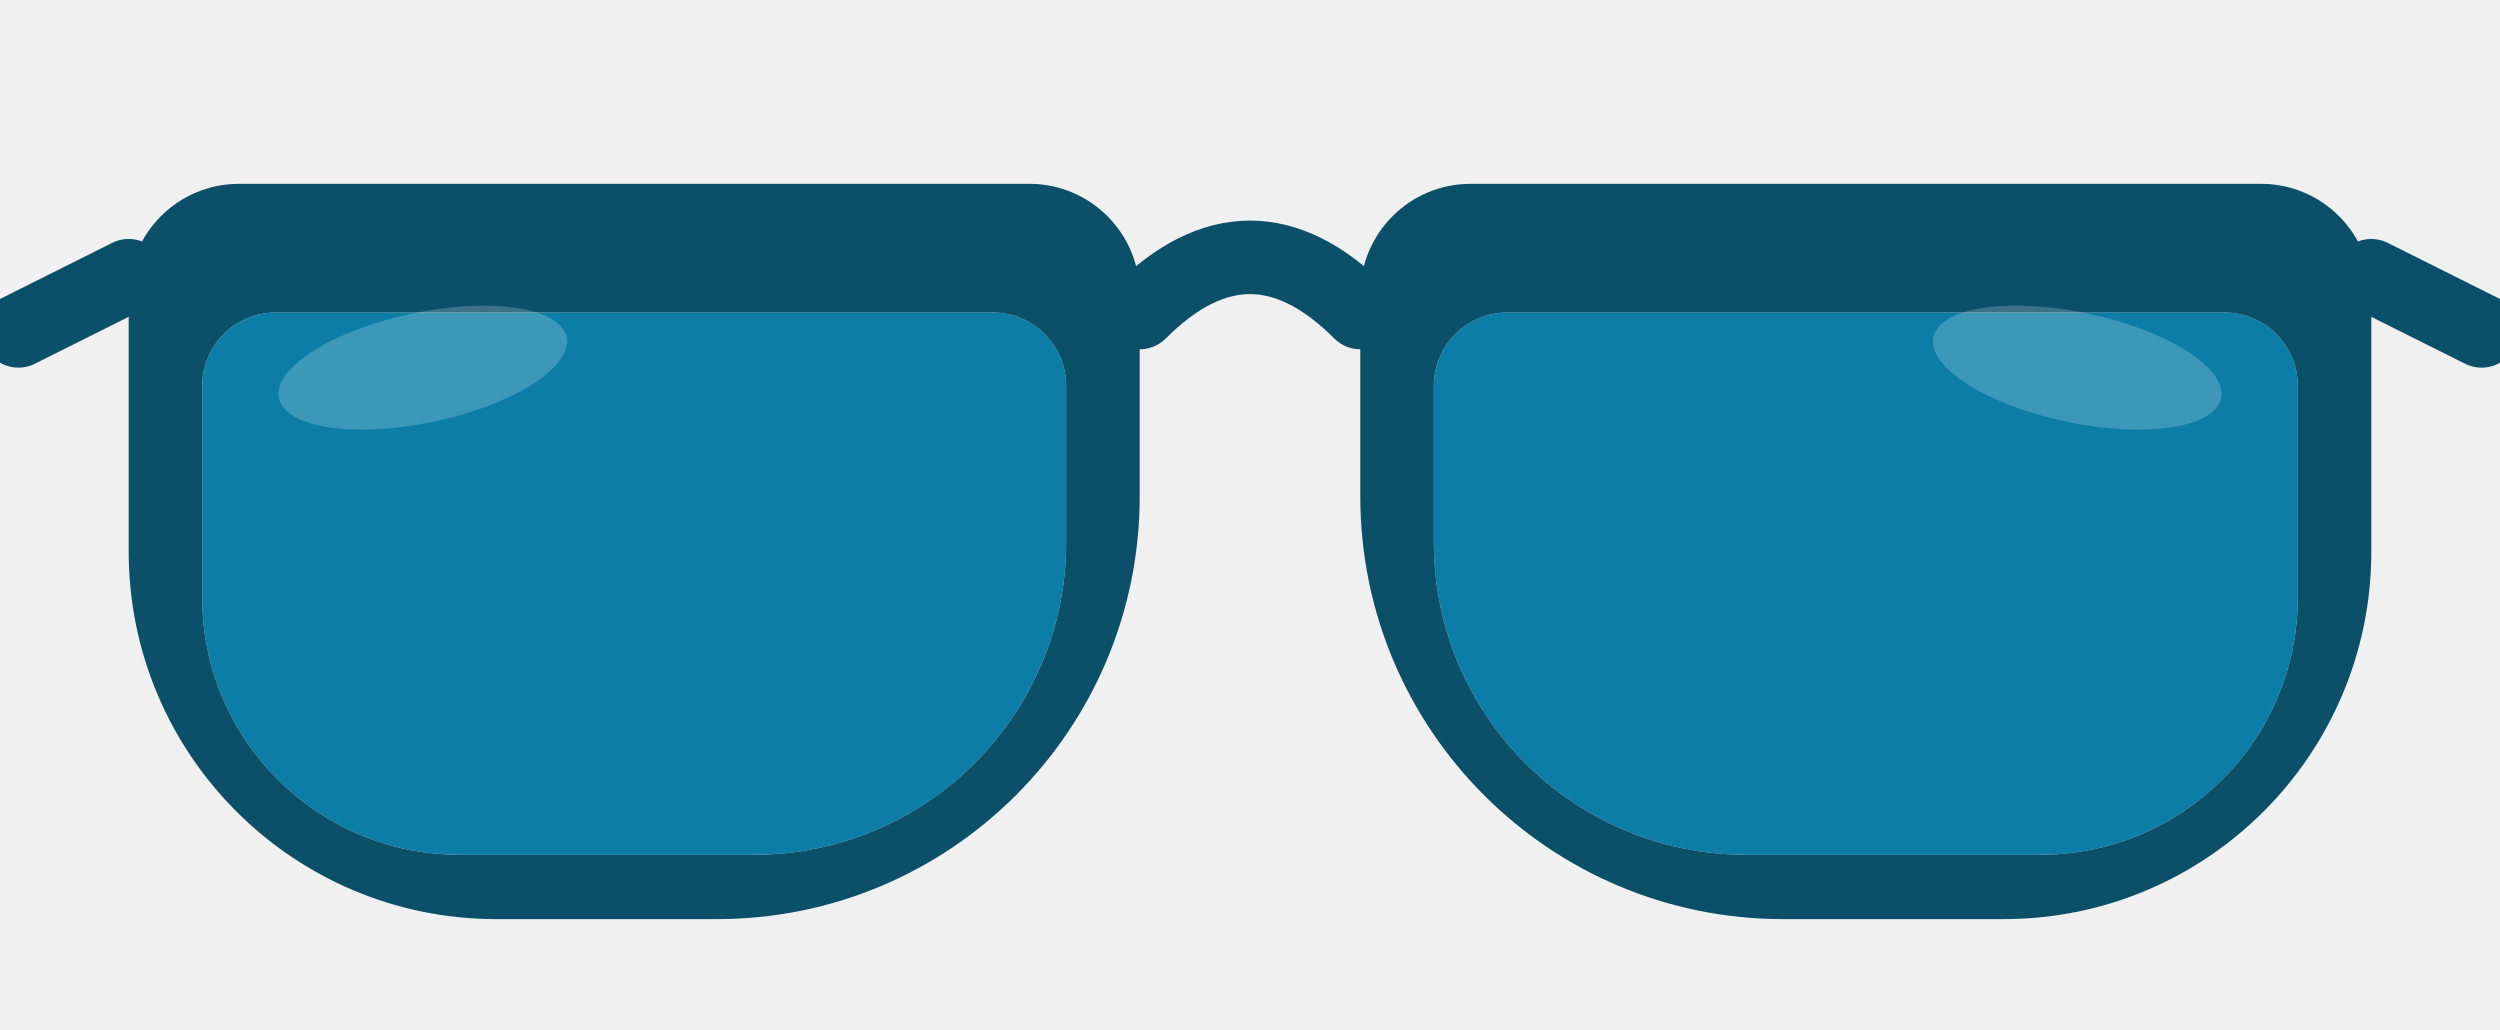
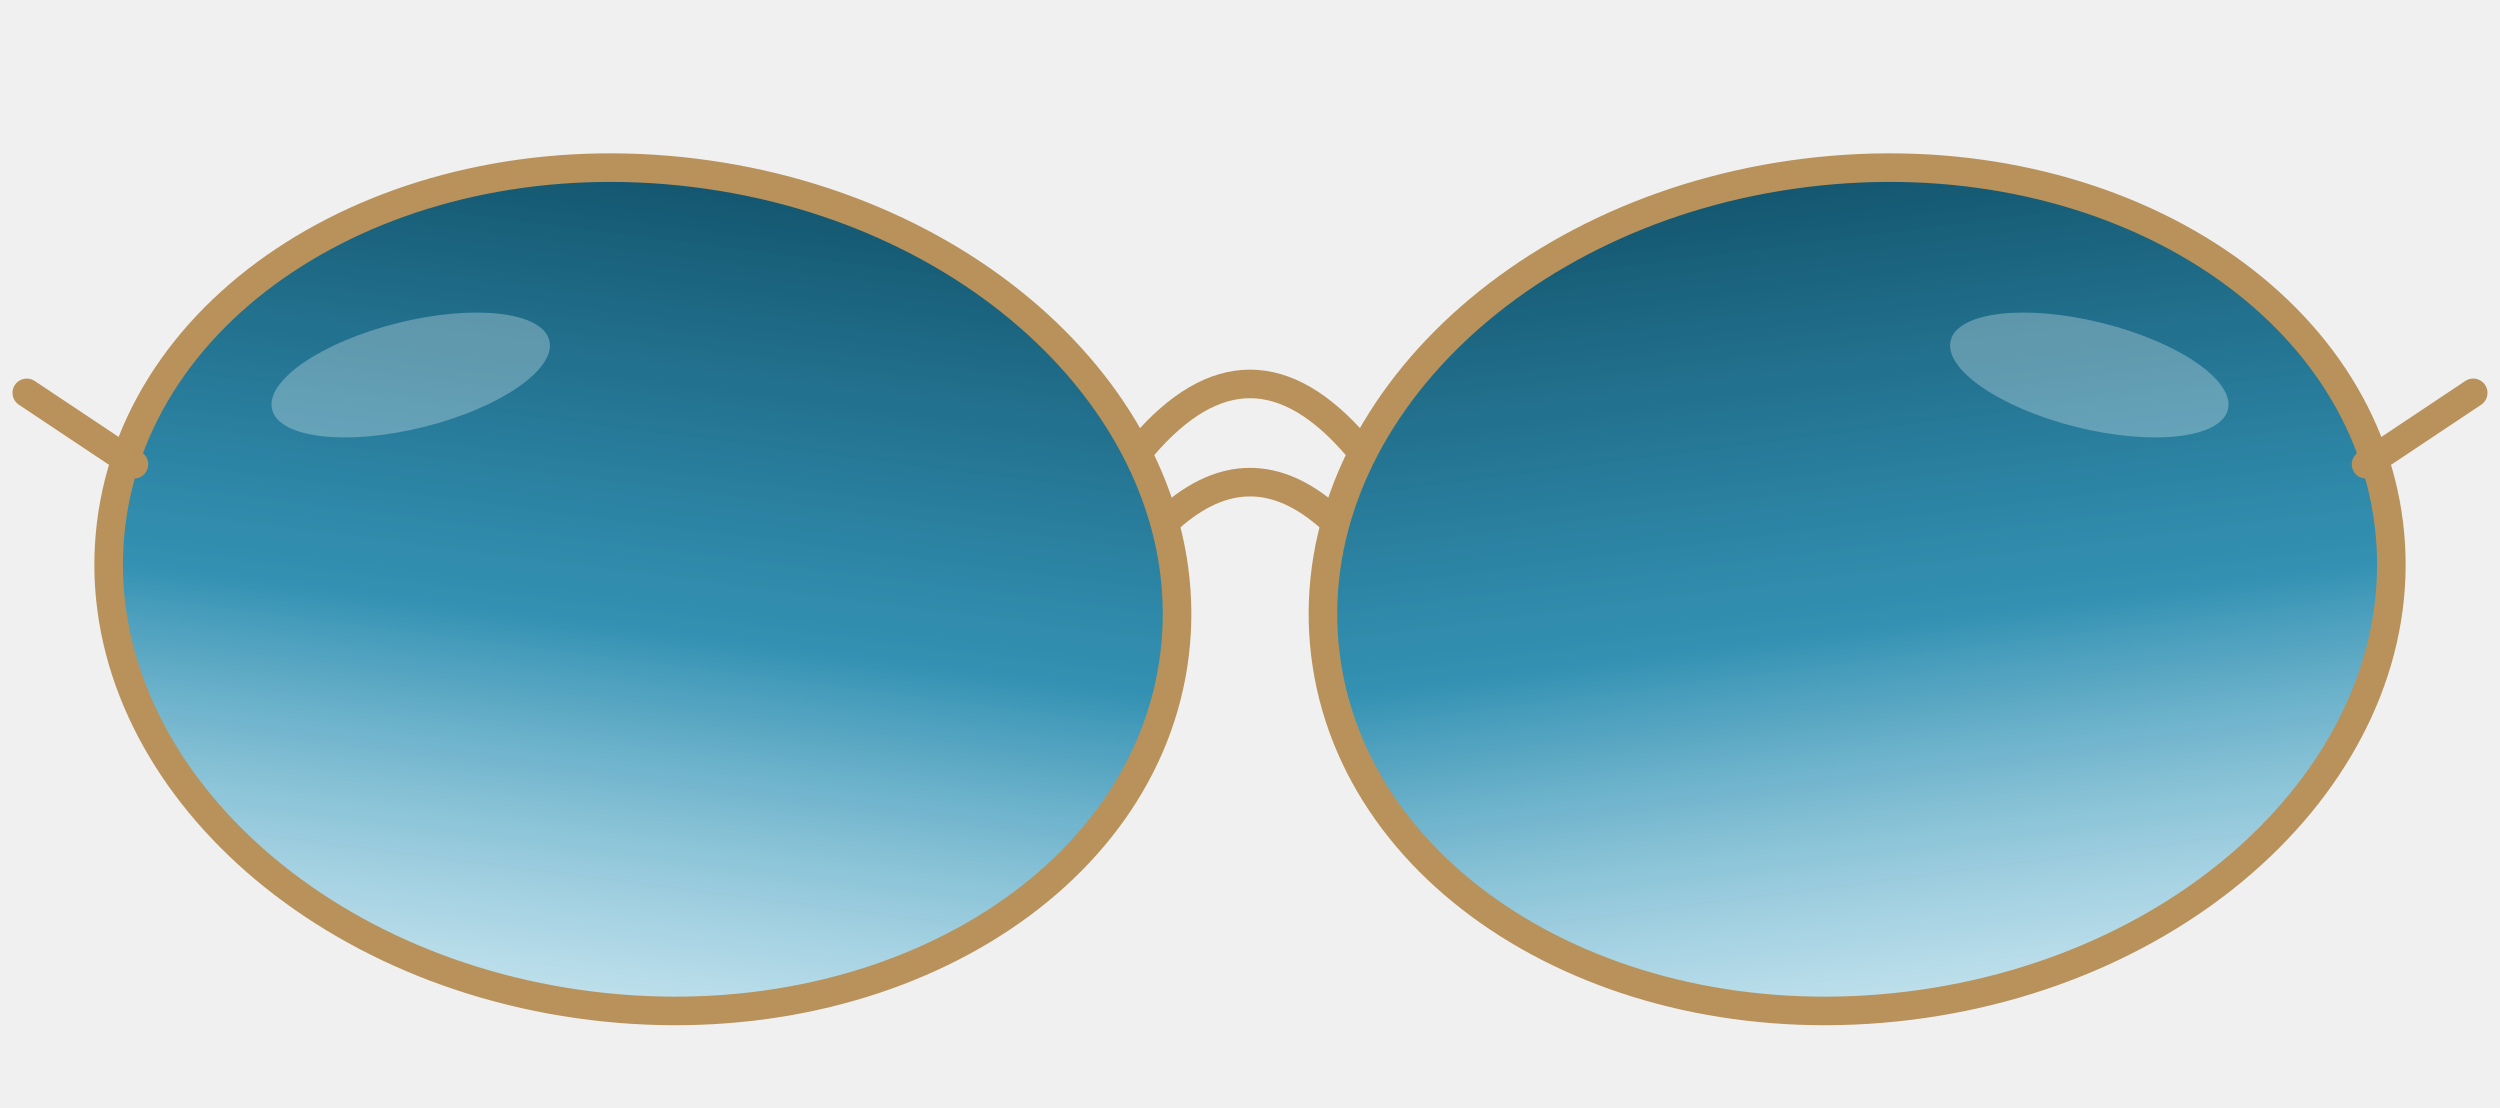
- <svg xmlns="http://www.w3.org/2000/svg" viewBox="0 0 272 112" width="272" height="112" role="img" aria-labelledby="t">
-   <g fill="none" stroke="#0B4F69" stroke-width="8" stroke-linecap="round">
-     <path d="M14 30 L2 36" />
-     <path d="M258 30 L270 36" />
+ <svg xmlns="http://www.w3.org/2000/svg" viewBox="0 0 280 124" width="280" height="124" role="img" aria-labelledby="t">
+   <defs>
+     <linearGradient id="lens-f" x1="0" y1="0" x2="0" y2="1">
+       <stop offset="0" stop-color="#0B4F69" stop-opacity="0.96" />
+       <stop offset="0.55" stop-color="#0B7DA6" stop-opacity="0.82" />
+       <stop offset="1" stop-color="#8FD0E8" stop-opacity="0.5" />
+     </linearGradient>
+   </defs>
+   <g fill="url(#lens-f)" stroke="#B8925A" stroke-width="3.2">
+     <ellipse cx="72" cy="66" rx="60" ry="47" transform="rotate(7 72 66)" />
+     <ellipse cx="208" cy="66" rx="60" ry="47" transform="rotate(-7 208 66)" />
  </g>
-   <path d="M124 34 Q136 22 148 34" fill="none" stroke="#0B4F69" stroke-width="8" stroke-linecap="round" />
-   <g fill="#0B7DA6">
-     <path d="M30 34 H108 A8 8 0 0 1 116 42 V59 A34 34 0 0 1 82 93 H50 A28 28 0 0 1 22 65 V42 A8 8 0 0 1 30 34 Z" />
-     <path d="M30 34 H108 A8 8 0 0 1 116 42 V59 A34 34 0 0 1 82 93 H50 A28 28 0 0 1 22 65 V42 A8 8 0 0 1 30 34 Z" transform="matrix(-1 0 0 1 272 0)" />
+   <g fill="none" stroke="#B8925A" stroke-width="3.2" stroke-linecap="round">
+     <path d="M128 50 Q140 36 152 50" />
+     <path d="M131 58 Q140 50 149 58" />
+     <path d="M15 52 L3 44" />
+     <path d="M265 52 L277 44" />
  </g>
-   <g fill="#0B4F69" fill-rule="evenodd">
-     <path d="M26 20 H112 A12 12 0 0 1 124 32 V54 A46 46 0 0 1 78 100 H54 A40 40 0 0 1 14 60 V32 A12 12 0 0 1 26 20 Z M30 34 H108 A8 8 0 0 1 116 42 V59 A34 34 0 0 1 82 93 H50 A28 28 0 0 1 22 65 V42 A8 8 0 0 1 30 34 Z" />
-     <path d="M26 20 H112 A12 12 0 0 1 124 32 V54 A46 46 0 0 1 78 100 H54 A40 40 0 0 1 14 60 V32 A12 12 0 0 1 26 20 Z M30 34 H108 A8 8 0 0 1 116 42 V59 A34 34 0 0 1 82 93 H50 A28 28 0 0 1 22 65 V42 A8 8 0 0 1 30 34 Z" transform="matrix(-1 0 0 1 272 0)" />
-   </g>
-   <g fill="#fff" opacity="0.2">
-     <ellipse cx="46" cy="40" rx="16" ry="6" transform="rotate(-12 46 40)" />
-     <ellipse cx="226" cy="40" rx="16" ry="6" transform="rotate(12 226 40)" />
+   <g fill="#ffffff">
+     <ellipse cx="46" cy="42" rx="16" ry="6" opacity="0.28" transform="rotate(-14 46 42)" />
+     <ellipse cx="234" cy="42" rx="16" ry="6" opacity="0.28" transform="rotate(14 234 42)" />
  </g>
</svg>
